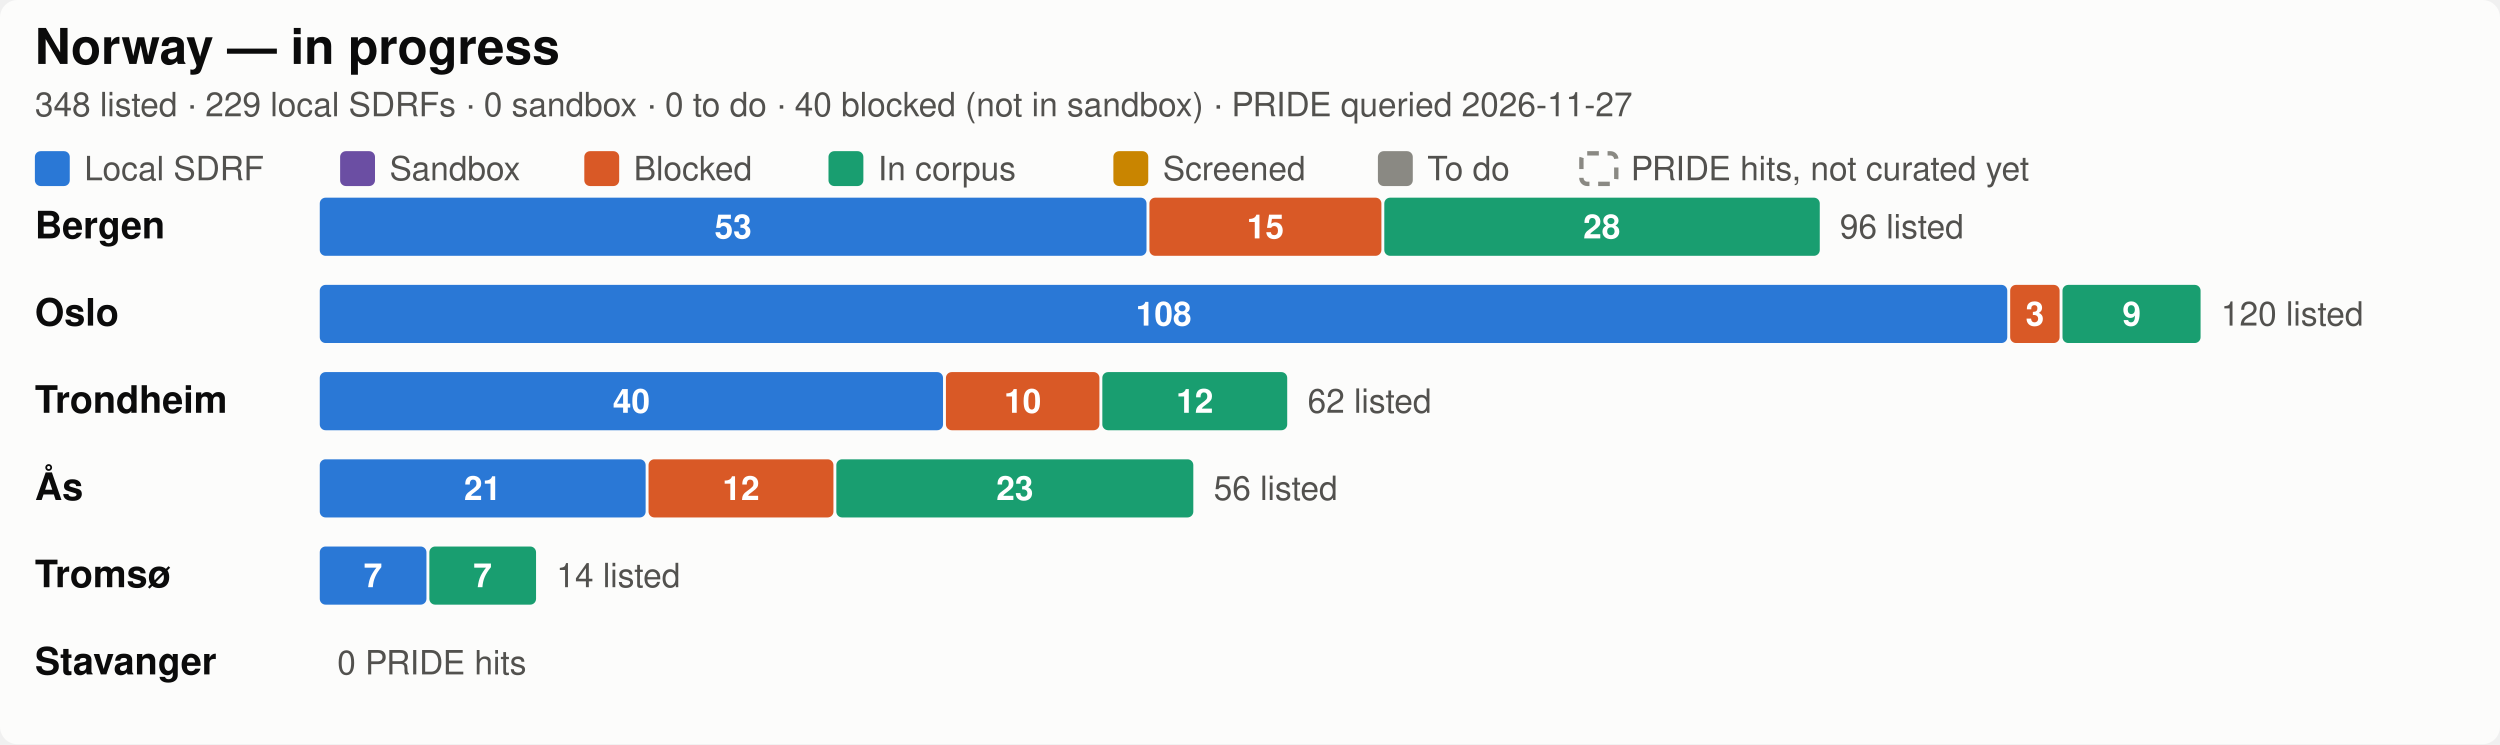
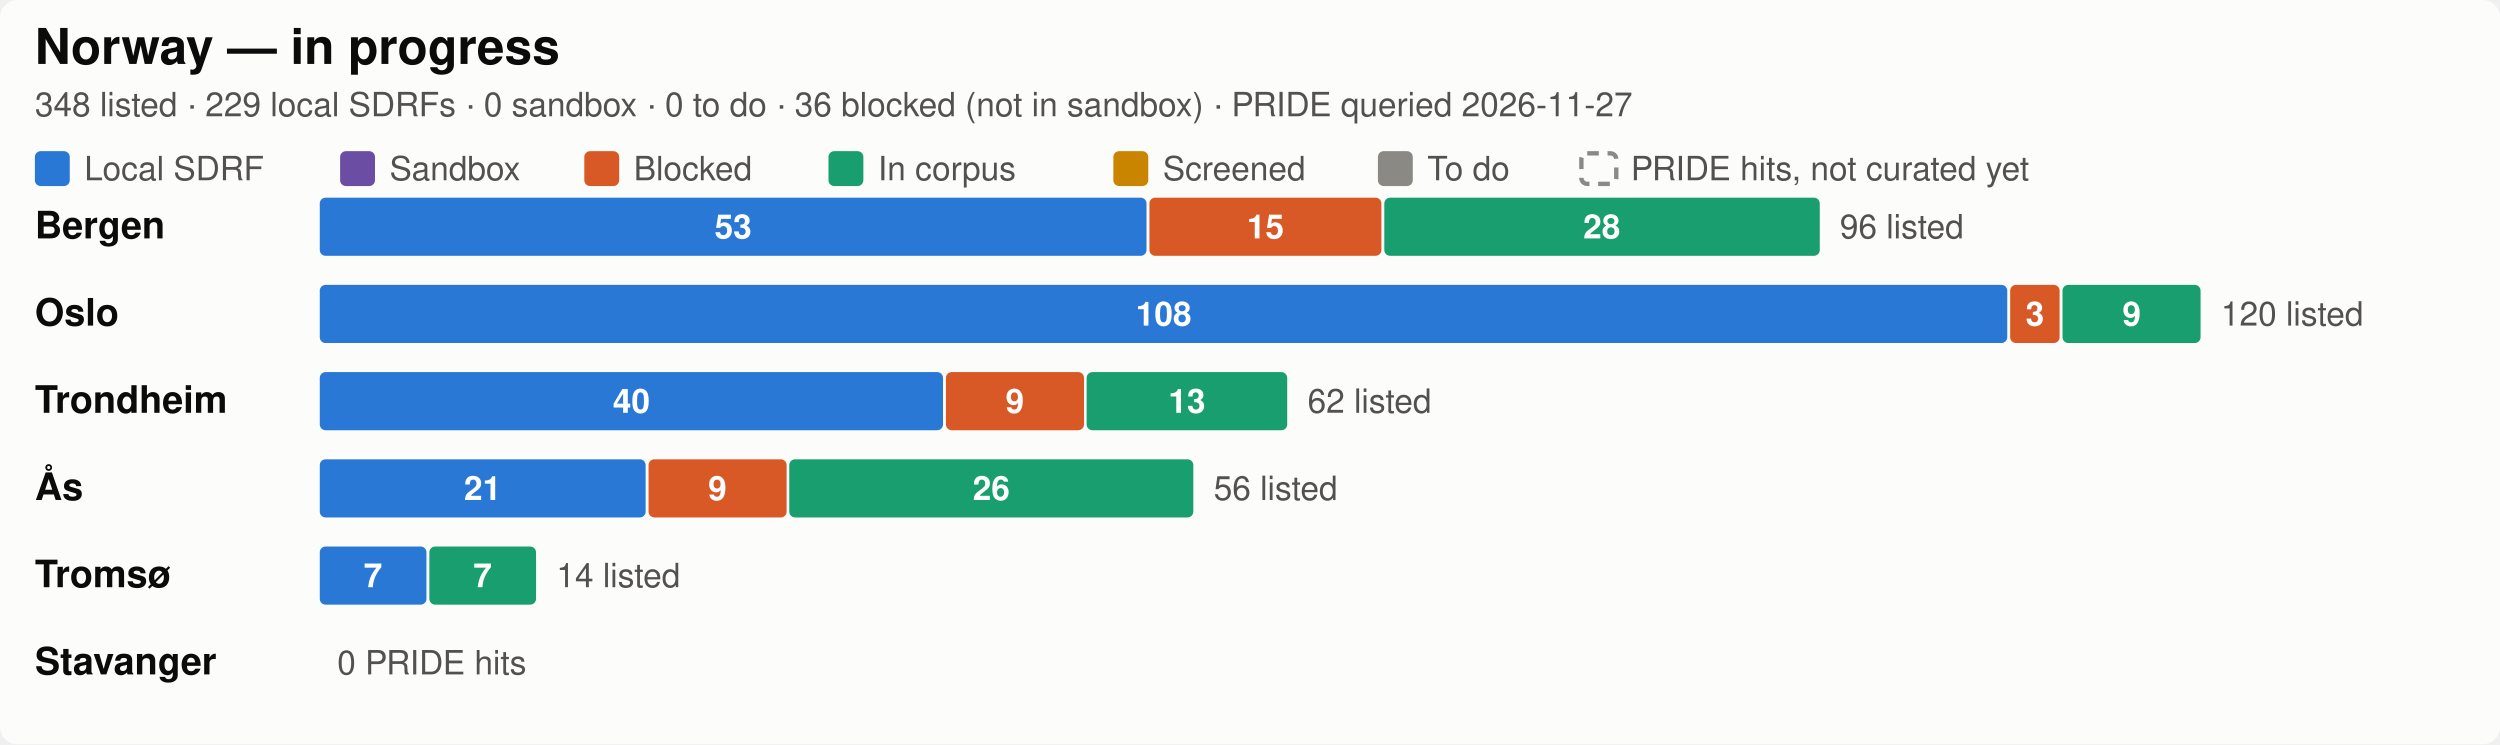
<svg xmlns="http://www.w3.org/2000/svg" width="860" height="256.0" viewBox="0 0 860 256.0" role="img" aria-label="Norway SDRF progress by city">
  <style>
  .bg { fill: #fcfcfb; }
  .title { fill: #0b0b0b; font-size: 17px; font-weight: 600; }
  .city { fill: #0b0b0b; font-size: 13px; font-weight: 600; }
  .sub, .legend, .total, .axis { fill: #52514e; font-size: 11.5px; }
  .seg { font-size: 11.5px; font-weight: 600; fill: #ffffff; font-variant-numeric: tabular-nums; }
  .uncurated { fill: none; stroke: #8a8983; stroke-width: 1.5; stroke-dasharray: 4 3; }
  .grid { stroke: #e8e7e2; stroke-width: 1; }
  text { font-family: -apple-system, "Segoe UI", Helvetica, Arial, sans-serif; }
  .c-annotated { fill: #2a78d6; }
  .c-sandbox { fill: #6b4ea3; }
  .c-blocked { fill: #d95926; }
  .c-in_corpus { fill: #199e70; }
  .c-screened { fill: #c98500; }
  .c-todo { fill: #8a8983; }

  @media (prefers-color-scheme: dark) {
    .bg { fill: #1a1a19; }
    .title, .city { fill: #ffffff; }
    .sub, .legend, .total, .axis { fill: #c3c2b7; }
    .uncurated { stroke: #8f8e86; }
    .grid { stroke: #3a3a37; }
    .c-annotated { fill: #3987e5; }
    .c-sandbox { fill: #7d5fb5; }
    .c-blocked { fill: #d95926; }
    .c-in_corpus { fill: #199e70; }
    .c-screened { fill: #c98500; }
    .c-todo { fill: #6b6a65; }
  }
</style>
  <rect class="bg" width="860" height="256.0" rx="6" />
  <text class="title" x="12" y="22">Norway — in progress</text>
-   <text class="sub" x="12" y="40">348 listed · 229 local SDRFs · 0 sandbox · 0 to do · 40 blocked (not in sandbox) · PRIDE queried 2026-11-27</text>
+   <text class="sub" x="12" y="40">348 listed · 229 local SDRFs · 0 sandbox · 0 to do · 36 blocked (not in sandbox) · PRIDE queried 2026-11-27</text>
  <rect class="c-annotated" fill="#2a78d6" x="12.0" y="52.0" width="12" height="12" rx="2" />
  <text class="legend" x="29.0" y="62.0">Local SDRF</text>
  <rect class="c-sandbox" fill="#6b4ea3" x="117.0" y="52.0" width="12" height="12" rx="2" />
  <text class="legend" x="134.0" y="62.0">Sandbox</text>
  <rect class="c-blocked" fill="#d95926" x="201.0" y="52.0" width="12" height="12" rx="2" />
  <text class="legend" x="218.0" y="62.0">Blocked</text>
  <rect class="c-in_corpus" fill="#199e70" x="285.0" y="52.0" width="12" height="12" rx="2" />
  <text class="legend" x="302.0" y="62.0">In corpus</text>
  <rect class="c-screened" fill="#c98500" x="383.0" y="52.0" width="12" height="12" rx="2" />
  <text class="legend" x="400.0" y="62.0">Screened</text>
  <rect class="c-todo" fill="#8a8983" x="474.0" y="52.0" width="12" height="12" rx="2" />
  <text class="legend" x="491.0" y="62.0">To do</text>
  <rect class="uncurated" fill="none" stroke="#8a8983" x="544.0" y="52.75" width="12" height="10.5" rx="2" />
  <text class="legend" x="561.0" y="62.0">PRIDE hits, not curated yet</text>
  <text class="city" x="12" y="82.0">Bergen</text>
  <rect class="c-annotated" fill="#2a78d6" x="110.0" y="68.0" width="284.4" height="20" rx="2" />
  <text class="seg" x="252.2" y="82.0" text-anchor="middle">53</text>
  <rect class="c-blocked" fill="#d95926" x="395.4" y="68.0" width="79.8" height="20" rx="2" />
  <text class="seg" x="435.3" y="82.0" text-anchor="middle">15</text>
  <rect class="c-in_corpus" fill="#199e70" x="476.2" y="68.0" width="149.8" height="20" rx="2" />
  <text class="seg" x="551.0" y="82.0" text-anchor="middle">28</text>
  <text class="total" x="632.9" y="82.0">96 listed</text>
  <text class="city" x="12" y="112.0">Oslo</text>
  <rect class="c-annotated" fill="#2a78d6" x="110.0" y="98.0" width="580.5" height="20" rx="2" />
  <text class="seg" x="400.3" y="112.0" text-anchor="middle">108</text>
  <rect class="c-blocked" fill="#d95926" x="691.5" y="98.0" width="17.0" height="20" rx="2" />
  <text class="seg" x="700.0" y="112.0" text-anchor="middle">3</text>
  <rect class="c-in_corpus" fill="#199e70" x="709.5" y="98.0" width="47.5" height="20" rx="2" />
  <text class="seg" x="733.3" y="112.0" text-anchor="middle">9</text>
  <text class="total" x="764.0" y="112.0">120 listed</text>
  <text class="city" x="12" y="142.0">Trondheim</text>
  <rect class="c-annotated" fill="#2a78d6" x="110.0" y="128.0" width="214.4" height="20" rx="2" />
  <text class="seg" x="217.2" y="142.0" text-anchor="middle">40</text>
-   <rect class="c-blocked" fill="#d95926" x="325.4" y="128.0" width="52.8" height="20" rx="2" />
-   <text class="seg" x="351.8" y="142.0" text-anchor="middle">10</text>
-   <rect class="c-in_corpus" fill="#199e70" x="379.2" y="128.0" width="63.6" height="20" rx="2" />
-   <text class="seg" x="411.0" y="142.0" text-anchor="middle">12</text>
+   <rect class="c-blocked" fill="#d95926" x="325.4" y="128.0" width="47.5" height="20" rx="2" />
+   <text class="seg" x="349.1" y="142.0" text-anchor="middle">9</text>
+   <rect class="c-in_corpus" fill="#199e70" x="373.8" y="128.0" width="69.0" height="20" rx="2" />
+   <text class="seg" x="408.3" y="142.0" text-anchor="middle">13</text>
  <text class="total" x="449.8" y="142.0">62 listed</text>
  <text class="city" x="12" y="172.0">Ås</text>
  <rect class="c-annotated" fill="#2a78d6" x="110.0" y="158.0" width="112.1" height="20" rx="2" />
  <text class="seg" x="166.0" y="172.0" text-anchor="middle">21</text>
-   <rect class="c-blocked" fill="#d95926" x="223.1" y="158.0" width="63.6" height="20" rx="2" />
-   <text class="seg" x="254.9" y="172.0" text-anchor="middle">12</text>
-   <rect class="c-in_corpus" fill="#199e70" x="287.7" y="158.0" width="122.8" height="20" rx="2" />
-   <text class="seg" x="349.1" y="172.0" text-anchor="middle">23</text>
+   <rect class="c-blocked" fill="#d95926" x="223.1" y="158.0" width="47.5" height="20" rx="2" />
+   <text class="seg" x="246.8" y="172.0" text-anchor="middle">9</text>
+   <rect class="c-in_corpus" fill="#199e70" x="271.5" y="158.0" width="139.0" height="20" rx="2" />
+   <text class="seg" x="341.0" y="172.0" text-anchor="middle">26</text>
  <text class="total" x="417.5" y="172.0">56 listed</text>
  <text class="city" x="12" y="202.0">Tromsø</text>
  <rect class="c-annotated" fill="#2a78d6" x="110.0" y="188.0" width="36.7" height="20" rx="2" />
  <text class="seg" x="128.3" y="202.0" text-anchor="middle">7</text>
  <rect class="c-in_corpus" fill="#199e70" x="147.7" y="188.0" width="36.7" height="20" rx="2" />
  <text class="seg" x="166.0" y="202.0" text-anchor="middle">7</text>
  <text class="total" x="191.4" y="202.0">14 listed</text>
  <text class="city" x="12" y="232.0">Stavanger</text>
  <text class="total" x="116.0" y="232.0">0 PRIDE hits</text>
</svg>
